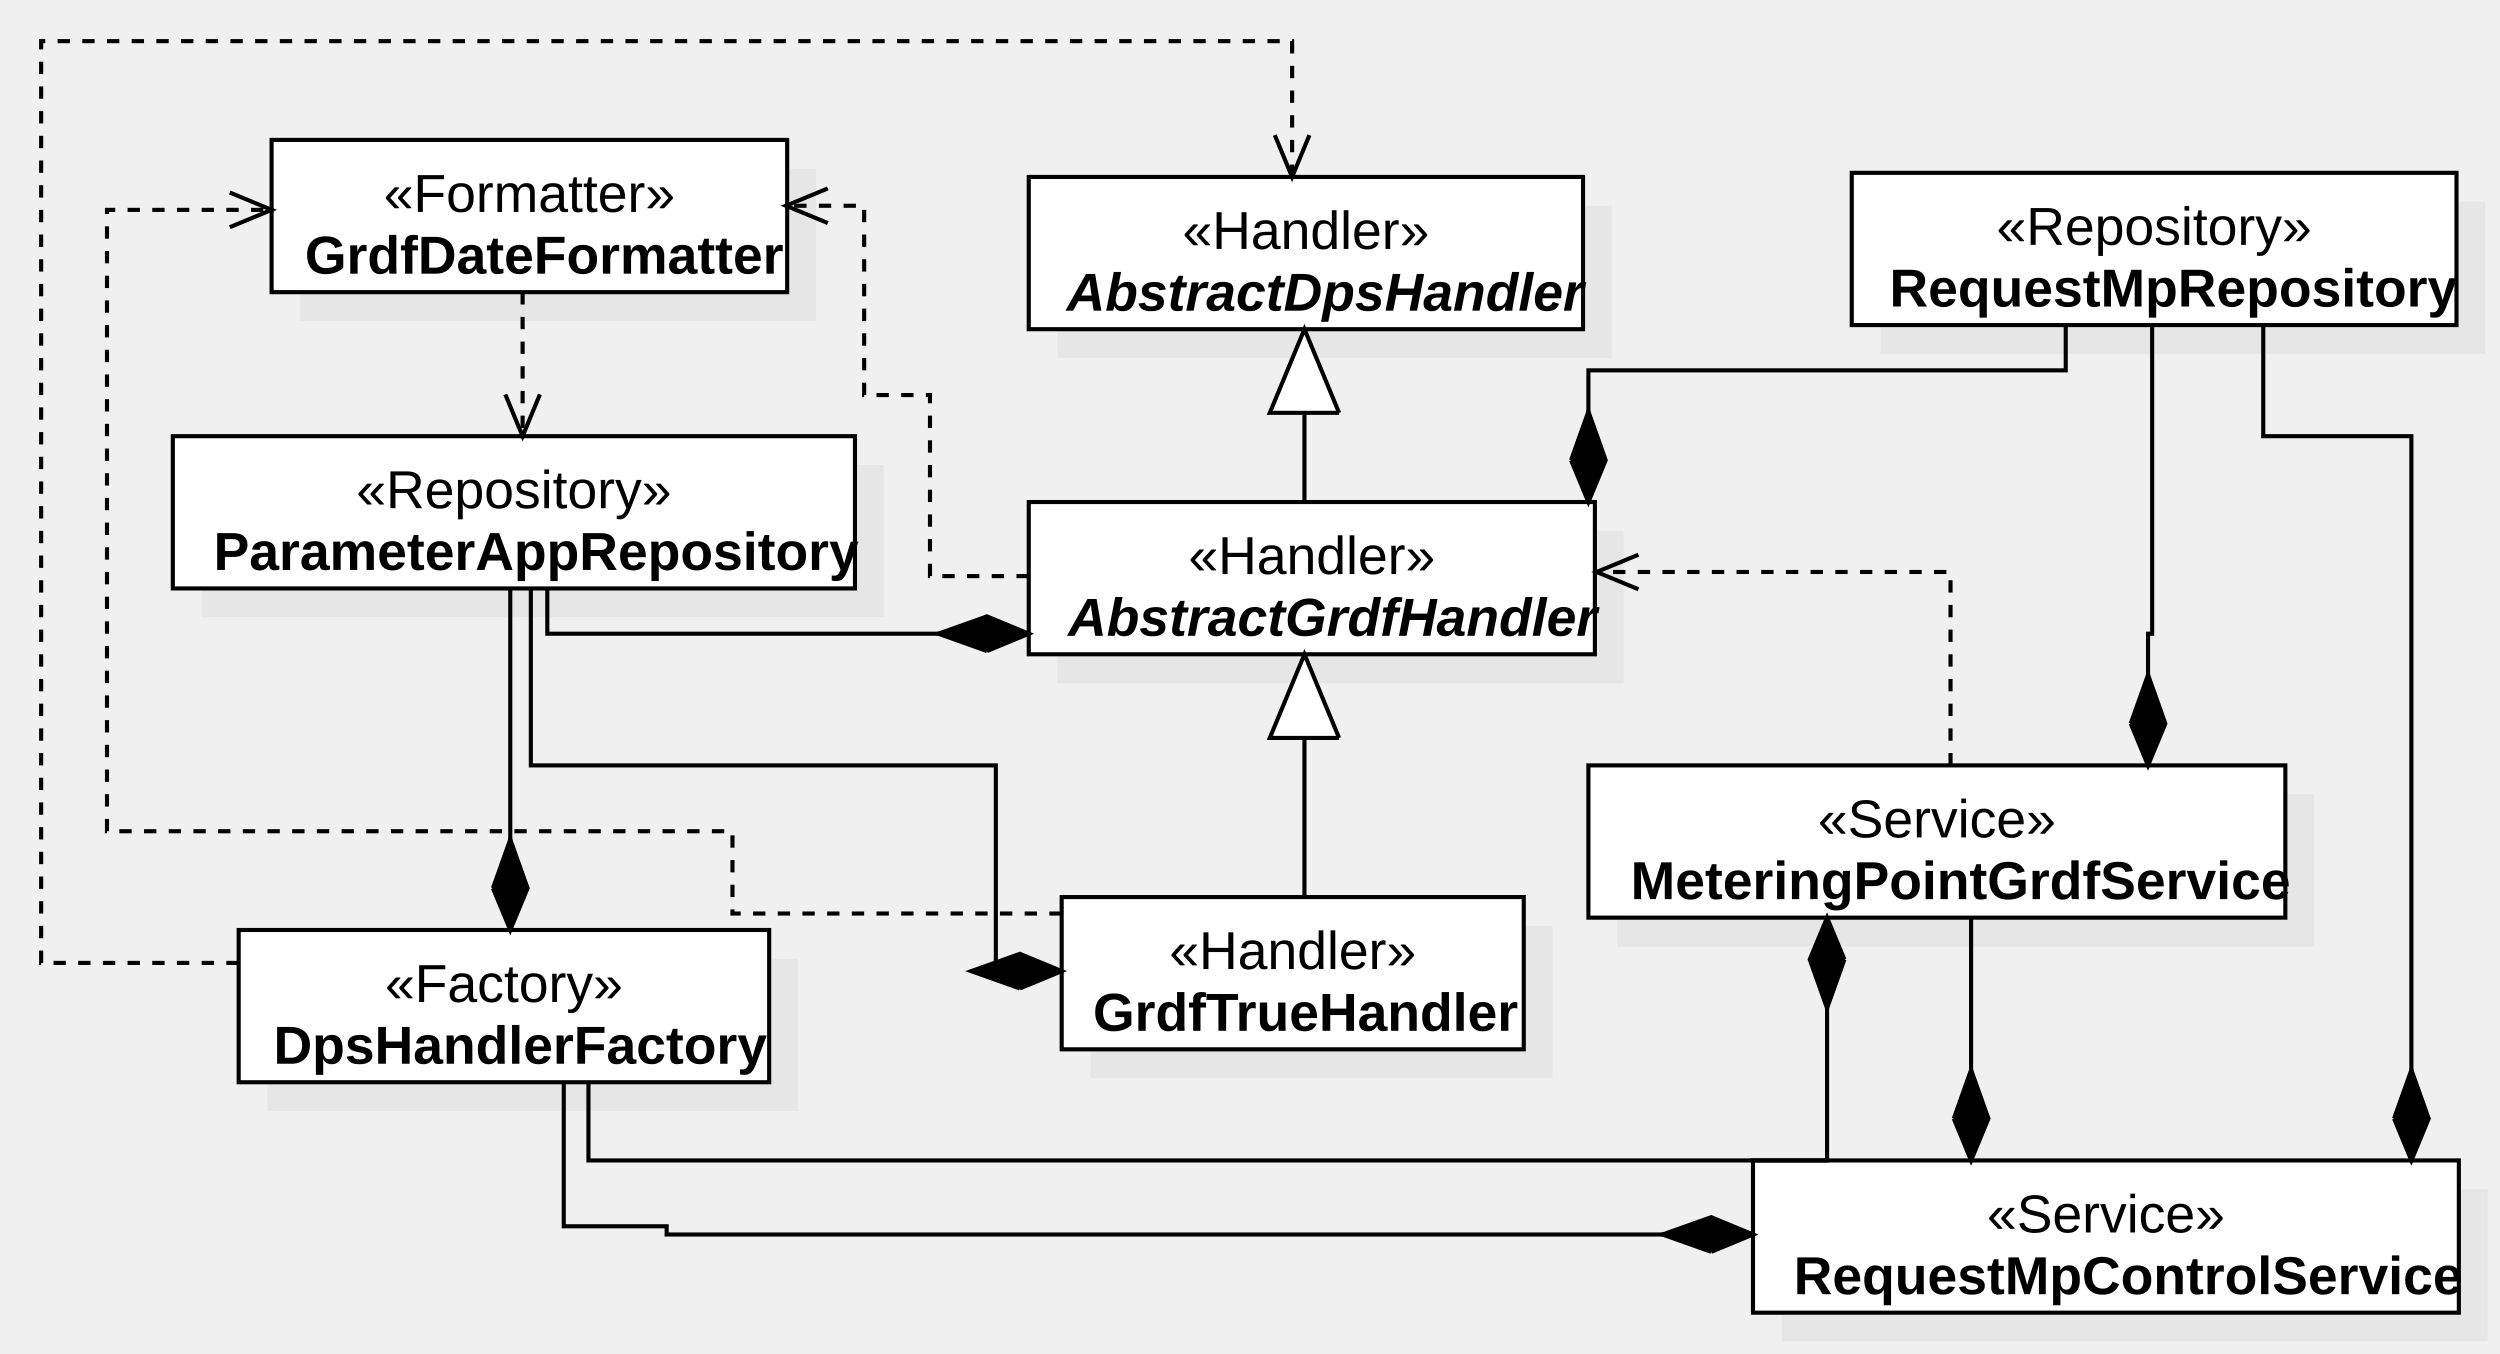
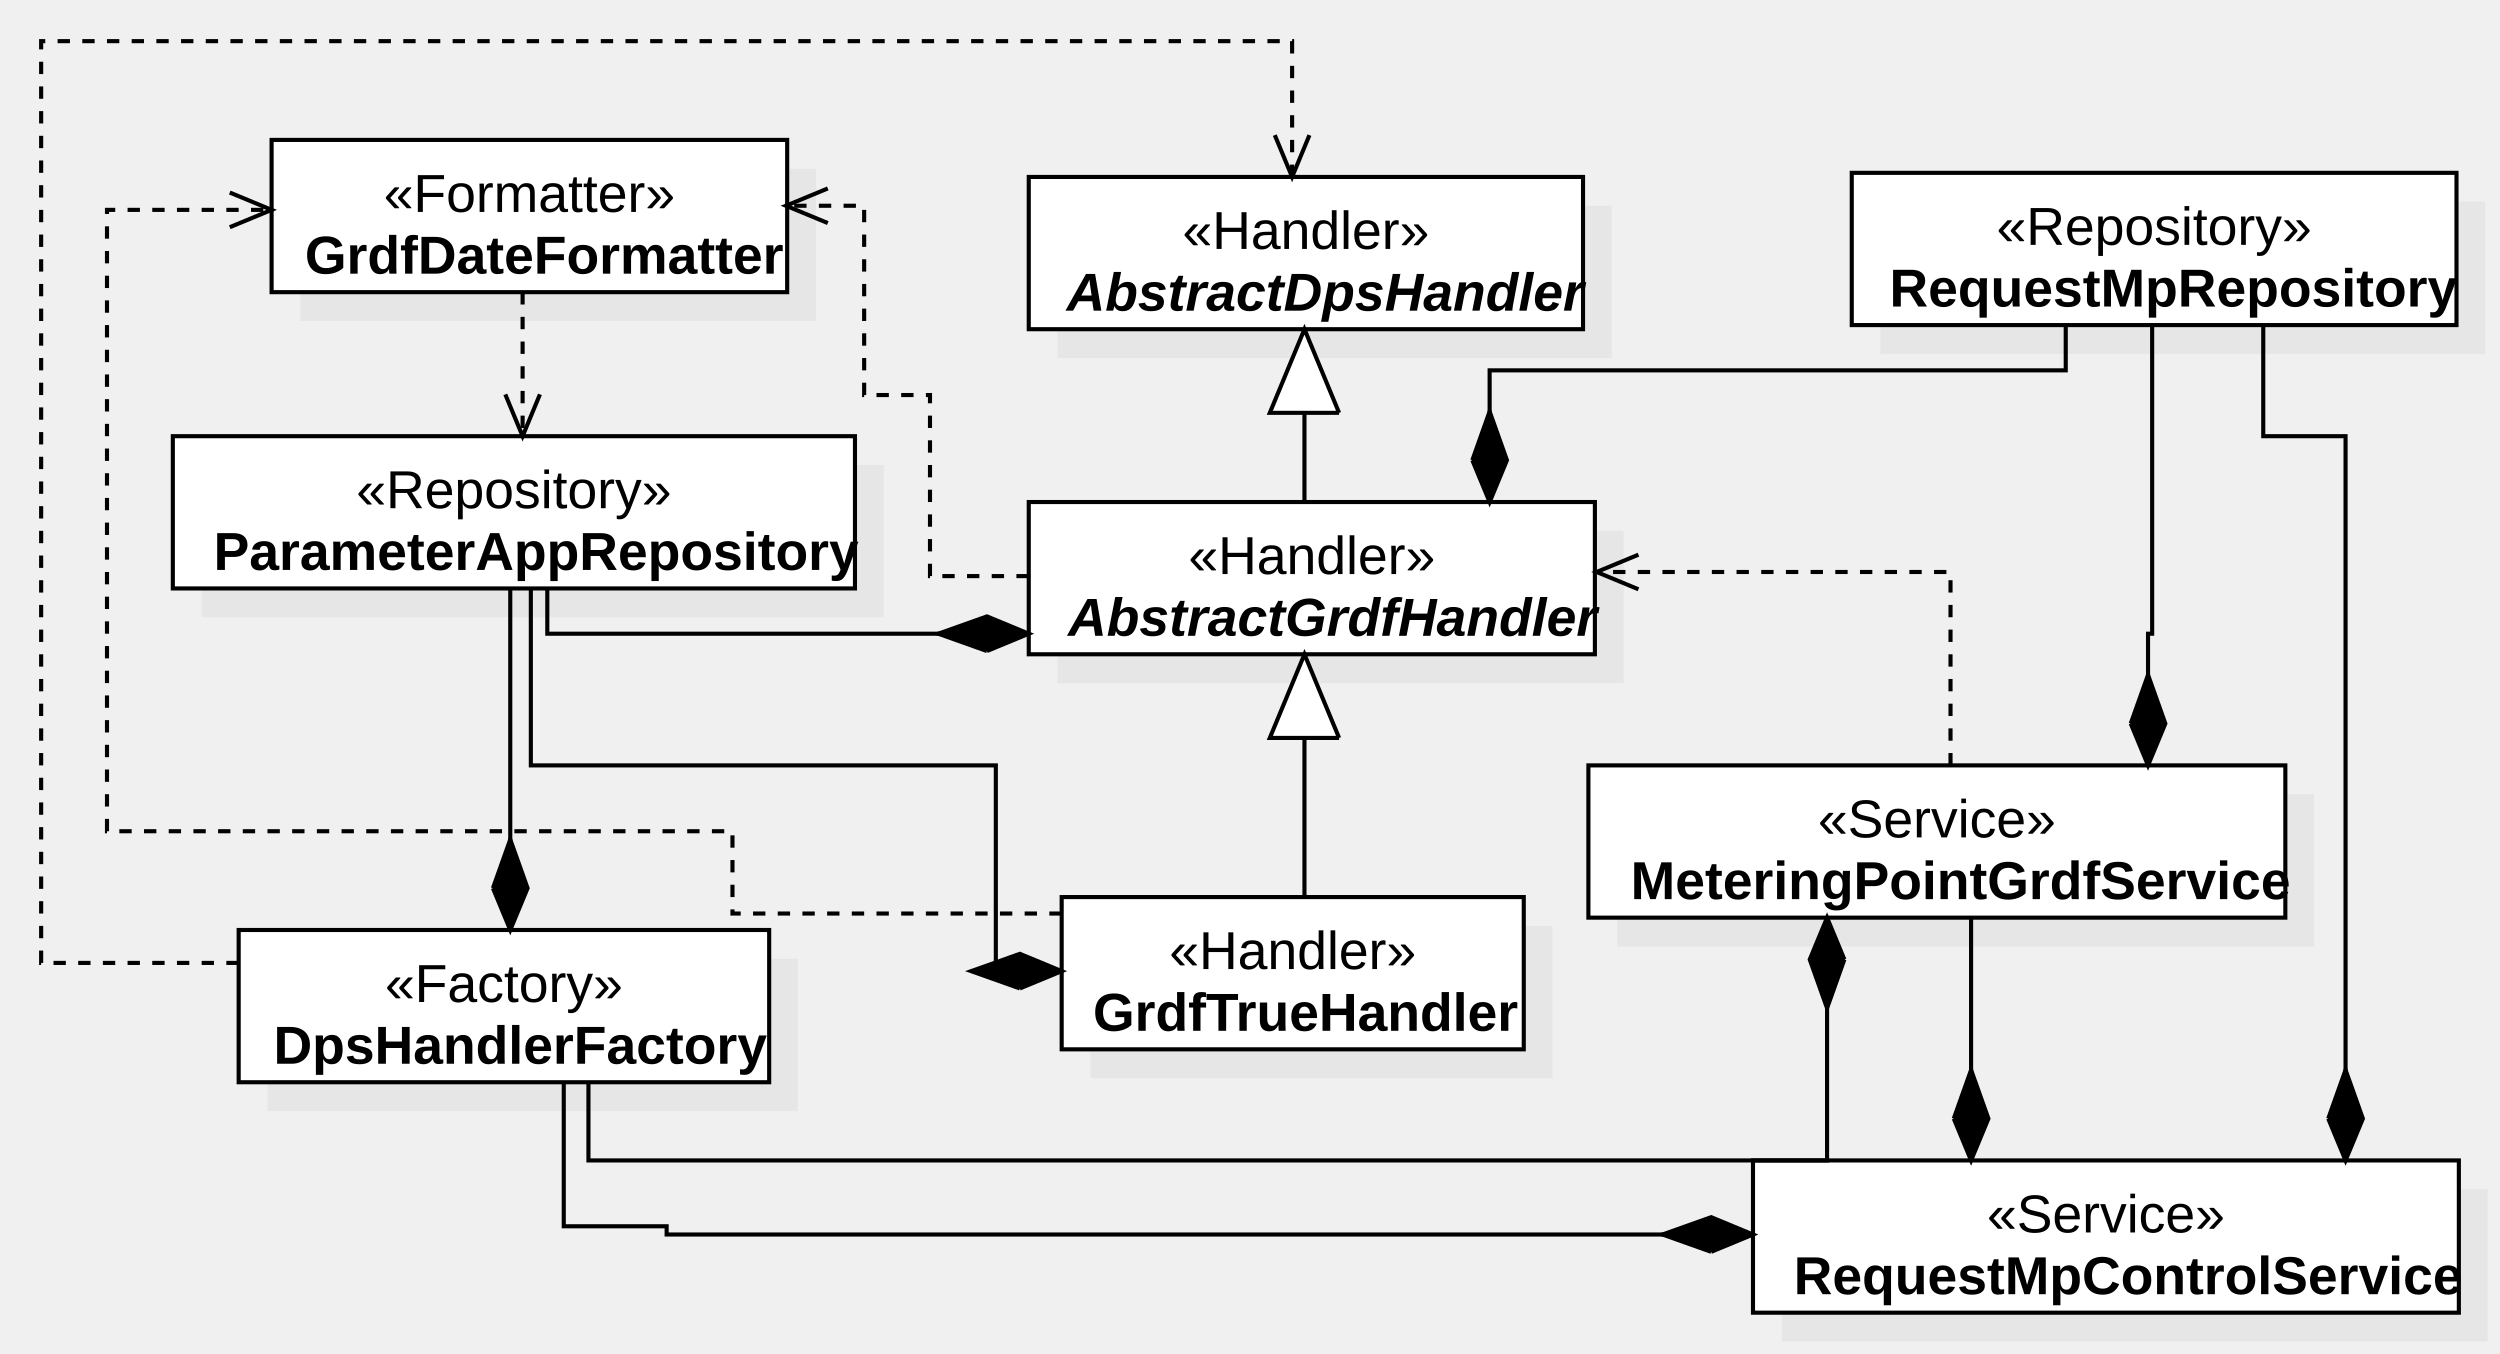
<svg xmlns="http://www.w3.org/2000/svg" version="1.1" width="607.532" height="329">
  <defs />
  <g>
    <g transform="translate(-118,-150) scale(1,1)">
      <rect fill="#C0C0C0" stroke="none" x="167" y="263" width="165.768" height="37" opacity="0.2" />
    </g>
    <g transform="translate(-118,-150) scale(1,1)">
      <rect fill="#ffffff" stroke="none" x="160" y="256" width="165.768" height="37" />
    </g>
    <g transform="translate(-118,-150) scale(1,1)">
      <path fill="none" stroke="#000000" d="M 160 256 L 325.768 256 L 325.768 293 L 160 293 L 160 256 Z Z" stroke-miterlimit="10" />
    </g>
    <g transform="translate(-118,-150) scale(1,1)">
      <g>
        <path fill="none" stroke="none" />
        <text fill="#000000" stroke="none" font-family="Arial" font-size="13px" font-style="normal" font-weight="normal" text-decoration="none" x="204.585" y="273.5">«Repository»</text>
      </g>
    </g>
    <g transform="translate(-118,-150) scale(1,1)">
      <g>
        <path fill="none" stroke="none" />
        <text fill="#000000" stroke="none" font-family="Arial" font-size="13px" font-style="normal" font-weight="bold" text-decoration="none" x="169.905" y="288.5">ParameterAppRepository</text>
      </g>
    </g>
    <g transform="translate(-118,-150) scale(1,1)">
      <rect fill="#C0C0C0" stroke="none" x="375" y="200" width="134.696" height="37" opacity="0.2" />
    </g>
    <g transform="translate(-118,-150) scale(1,1)">
      <rect fill="#ffffff" stroke="none" x="368" y="193" width="134.696" height="37" />
    </g>
    <g transform="translate(-118,-150) scale(1,1)">
      <path fill="none" stroke="#000000" d="M 368 193 L 502.696 193 L 502.696 230 L 368 230 L 368 193 Z Z" stroke-miterlimit="10" />
    </g>
    <g transform="translate(-118,-150) scale(1,1)">
      <g>
        <path fill="none" stroke="none" />
        <text fill="#000000" stroke="none" font-family="Arial" font-size="13px" font-style="normal" font-weight="normal" text-decoration="none" x="405.355" y="210.5">«Handler»</text>
      </g>
    </g>
    <g transform="translate(-118,-150) scale(1,1)">
      <g>
        <path fill="none" stroke="none" />
        <text fill="#000000" stroke="none" font-family="Arial" font-size="13px" font-style="italic" font-weight="bold" text-decoration="none" x="377.185" y="225.5">AbstractDpsHandler</text>
      </g>
    </g>
    <g transform="translate(-118,-150) scale(1,1)">
      <rect fill="#C0C0C0" stroke="none" x="575" y="199" width="146.96" height="37" opacity="0.2" />
    </g>
    <g transform="translate(-118,-150) scale(1,1)">
      <rect fill="#ffffff" stroke="none" x="568" y="192" width="146.96" height="37" />
    </g>
    <g transform="translate(-118,-150) scale(1,1)">
      <path fill="none" stroke="#000000" d="M 568 192 L 714.96 192 L 714.96 229 L 568 229 L 568 192 Z Z" stroke-miterlimit="10" />
    </g>
    <g transform="translate(-118,-150) scale(1,1)">
      <g>
        <path fill="none" stroke="none" />
        <text fill="#000000" stroke="none" font-family="Arial" font-size="13px" font-style="normal" font-weight="normal" text-decoration="none" x="603.181" y="209.5">«Repository»</text>
      </g>
    </g>
    <g transform="translate(-118,-150) scale(1,1)">
      <g>
        <path fill="none" stroke="none" />
        <text fill="#000000" stroke="none" font-family="Arial" font-size="13px" font-style="normal" font-weight="bold" text-decoration="none" x="577.172" y="224.5">RequestMpRepository</text>
      </g>
    </g>
    <g transform="translate(-118,-150) scale(1,1)">
      <rect fill="#C0C0C0" stroke="none" x="191" y="191" width="125.295" height="37" opacity="0.2" />
    </g>
    <g transform="translate(-118,-150) scale(1,1)">
      <rect fill="#ffffff" stroke="none" x="184" y="184" width="125.295" height="37" />
    </g>
    <g transform="translate(-118,-150) scale(1,1)">
      <path fill="none" stroke="#000000" d="M 184 184 L 309.295 184 L 309.295 221 L 184 221 L 184 184 Z Z" stroke-miterlimit="10" />
    </g>
    <g transform="translate(-118,-150) scale(1,1)">
      <g>
        <path fill="none" stroke="none" />
        <text fill="#000000" stroke="none" font-family="Arial" font-size="13px" font-style="normal" font-weight="normal" text-decoration="none" x="211.247" y="201.5">«Formatter»</text>
      </g>
    </g>
    <g transform="translate(-118,-150) scale(1,1)">
      <g>
        <path fill="none" stroke="none" />
        <text fill="#000000" stroke="none" font-family="Arial" font-size="13px" font-style="normal" font-weight="bold" text-decoration="none" x="192.105" y="216.5">GrdfDateFormatter</text>
      </g>
    </g>
    <g transform="translate(-118,-150) scale(1,1)">
      <rect fill="#C0C0C0" stroke="none" x="375" y="279" width="137.578" height="37" opacity="0.2" />
    </g>
    <g transform="translate(-118,-150) scale(1,1)">
      <rect fill="#ffffff" stroke="none" x="368" y="272" width="137.578" height="37" />
    </g>
    <g transform="translate(-118,-150) scale(1,1)">
      <path fill="none" stroke="#000000" d="M 368 272 L 505.578 272 L 505.578 309 L 368 309 L 368 272 Z Z" stroke-miterlimit="10" />
    </g>
    <g transform="translate(-118,-150) scale(1,1)">
      <g>
        <path fill="none" stroke="none" />
        <text fill="#000000" stroke="none" font-family="Arial" font-size="13px" font-style="normal" font-weight="normal" text-decoration="none" x="406.796" y="289.5">«Handler»</text>
      </g>
    </g>
    <g transform="translate(-118,-150) scale(1,1)">
      <g>
        <path fill="none" stroke="none" />
        <text fill="#000000" stroke="none" font-family="Arial" font-size="13px" font-style="italic" font-weight="bold" text-decoration="none" x="377.543" y="304.5">AbstractGrdfHandler</text>
      </g>
    </g>
    <g transform="translate(-118,-150) scale(1,1)">
      <path fill="none" stroke="#000000" d="M 435 272 L 435 230" stroke-miterlimit="10" />
    </g>
    <g transform="translate(-118,-150) scale(1,1)">
      <path fill="#FFFFFF" stroke="none" d="M 443.419 250.325 L 435 230 L 426.581 250.325" />
    </g>
    <g transform="translate(-118,-150) scale(1,1)">
      <path fill="none" stroke="#000000" d="M 443.419 250.325 L 435 230 L 426.581 250.325 L 443.419 250.325" stroke-miterlimit="10" />
    </g>
    <g transform="translate(-118,-150) scale(1,1)">
      <rect fill="#C0C0C0" stroke="none" x="183" y="383" width="128.92" height="37" opacity="0.2" />
    </g>
    <g transform="translate(-118,-150) scale(1,1)">
      <rect fill="#ffffff" stroke="none" x="176" y="376" width="128.92" height="37" />
    </g>
    <g transform="translate(-118,-150) scale(1,1)">
      <path fill="none" stroke="#000000" d="M 176 376 L 304.92 376 L 304.92 413 L 176 413 L 176 376 Z Z" stroke-miterlimit="10" />
    </g>
    <g transform="translate(-118,-150) scale(1,1)">
      <g>
        <path fill="none" stroke="none" />
        <text fill="#000000" stroke="none" font-family="Arial" font-size="13px" font-style="normal" font-weight="normal" text-decoration="none" x="211.559" y="393.5">«Factory»</text>
      </g>
    </g>
    <g transform="translate(-118,-150) scale(1,1)">
      <g>
        <path fill="none" stroke="none" />
        <text fill="#000000" stroke="none" font-family="Arial" font-size="13px" font-style="normal" font-weight="bold" text-decoration="none" x="184.467" y="408.5">DpsHandlerFactory</text>
      </g>
    </g>
    <g transform="translate(-118,-150) scale(1,1)">
      <rect fill="#C0C0C0" stroke="none" x="551" y="439" width="171.532" height="37" opacity="0.2" />
    </g>
    <g transform="translate(-118,-150) scale(1,1)">
      <rect fill="#ffffff" stroke="none" x="544" y="432" width="171.532" height="37" />
    </g>
    <g transform="translate(-118,-150) scale(1,1)">
      <path fill="none" stroke="#000000" d="M 544 432 L 715.532 432 L 715.532 469 L 544 469 L 544 432 Z Z" stroke-miterlimit="10" />
    </g>
    <g transform="translate(-118,-150) scale(1,1)">
      <g>
        <path fill="none" stroke="none" />
        <text fill="#000000" stroke="none" font-family="Arial" font-size="13px" font-style="normal" font-weight="normal" text-decoration="none" x="600.862" y="449.5">«Service»</text>
      </g>
    </g>
    <g transform="translate(-118,-150) scale(1,1)">
      <g>
        <path fill="none" stroke="none" />
        <text fill="#000000" stroke="none" font-family="Arial" font-size="13px" font-style="normal" font-weight="bold" text-decoration="none" x="553.899" y="464.5">RequestMpControlService</text>
      </g>
    </g>
    <g transform="translate(-118,-150) scale(1,1)">
      <rect fill="#C0C0C0" stroke="none" x="383" y="375" width="112.295" height="37" opacity="0.2" />
    </g>
    <g transform="translate(-118,-150) scale(1,1)">
      <rect fill="#ffffff" stroke="none" x="376" y="368" width="112.295" height="37" />
    </g>
    <g transform="translate(-118,-150) scale(1,1)">
      <path fill="none" stroke="#000000" d="M 376 368 L 488.295 368 L 488.295 405 L 376 405 L 376 368 Z Z" stroke-miterlimit="10" />
    </g>
    <g transform="translate(-118,-150) scale(1,1)">
      <g>
        <path fill="none" stroke="none" />
        <text fill="#000000" stroke="none" font-family="Arial" font-size="13px" font-style="normal" font-weight="normal" text-decoration="none" x="402.155" y="385.5">«Handler»</text>
      </g>
    </g>
    <g transform="translate(-118,-150) scale(1,1)">
      <g>
        <path fill="none" stroke="none" />
        <text fill="#000000" stroke="none" font-family="Arial" font-size="13px" font-style="normal" font-weight="bold" text-decoration="none" x="383.62" y="400.5">GrdfTrueHandler</text>
      </g>
    </g>
    <g transform="translate(-118,-150) scale(1,1)">
      <path fill="none" stroke="#000000" d="M 435 368 L 435 309" stroke-miterlimit="10" />
    </g>
    <g transform="translate(-118,-150) scale(1,1)">
      <path fill="#FFFFFF" stroke="none" d="M 443.419 329.325 L 435 309 L 426.581 329.325" />
    </g>
    <g transform="translate(-118,-150) scale(1,1)">
      <path fill="none" stroke="#000000" d="M 443.419 329.325 L 435 309 L 426.581 329.325 L 443.419 329.325" stroke-miterlimit="10" />
    </g>
    <g transform="translate(-118,-150) scale(1,1)">
      <rect fill="#C0C0C0" stroke="none" x="511" y="343" width="169.367" height="37" opacity="0.2" />
    </g>
    <g transform="translate(-118,-150) scale(1,1)">
      <rect fill="#ffffff" stroke="none" x="504" y="336" width="169.367" height="37" />
    </g>
    <g transform="translate(-118,-150) scale(1,1)">
      <path fill="none" stroke="#000000" d="M 504 336 L 673.367 336 L 673.367 373 L 504 373 L 504 336 Z Z" stroke-miterlimit="10" />
    </g>
    <g transform="translate(-118,-150) scale(1,1)">
      <g>
        <path fill="none" stroke="none" />
        <text fill="#000000" stroke="none" font-family="Arial" font-size="13px" font-style="normal" font-weight="normal" text-decoration="none" x="559.78" y="353.5">«Service»</text>
      </g>
    </g>
    <g transform="translate(-118,-150) scale(1,1)">
      <g>
        <path fill="none" stroke="none" />
        <text fill="#000000" stroke="none" font-family="Arial" font-size="13px" font-style="normal" font-weight="bold" text-decoration="none" x="514.264" y="368.5">MeteringPointGrdfService</text>
      </g>
    </g>
    <g transform="translate(-118,-150) scale(1,1)">
      <path fill="none" stroke="#000000" d="M 592 336 L 592 289 L 506 289" stroke-miterlimit="10" stroke-dasharray="3" />
    </g>
    <g transform="translate(-118,-150) scale(1,1)">
      <path fill="none" stroke="#000000" d="M 516.163 284.79 L 506 289 L 516.163 293.21" stroke-miterlimit="10" />
    </g>
    <g transform="translate(-118,-150) scale(1,1)">
      <path fill="none" stroke="#000000" d="M 251 293 L 251 304 L 368 304" stroke-miterlimit="10" />
    </g>
    <g transform="translate(-118,-150) scale(1,1)">
      <path fill="#000000" stroke="none" d="M 357.837 308.21 L 368 304 L 357.837 299.79 L 346 304" />
    </g>
    <g transform="translate(-118,-150) scale(1,1)">
      <path fill="none" stroke="#000000" d="M 357.837 308.21 L 368 304 L 357.837 299.79 L 346 304 L 357.837 308.21" stroke-miterlimit="10" />
    </g>
    <g transform="translate(-118,-150) scale(1,1)">
      <path fill="none" stroke="#000000" d="M 242 293 L 242 376" stroke-miterlimit="10" />
    </g>
    <g transform="translate(-118,-150) scale(1,1)">
      <path fill="#000000" stroke="none" d="M 237.79 365.837 L 242 376 L 246.21 365.837 L 242 354" />
    </g>
    <g transform="translate(-118,-150) scale(1,1)">
      <path fill="none" stroke="#000000" d="M 237.79 365.837 L 242 376 L 246.21 365.837 L 242 354 L 237.79 365.837" stroke-miterlimit="10" />
    </g>
    <g transform="translate(-118,-150) scale(1,1)">
-       <path fill="none" stroke="#000000" d="M 620 229 L 620 240 L 504 240 L 504 272" stroke-miterlimit="10" />
-     </g>
-     <g transform="translate(-118,-150) scale(1,1)">
-       <path fill="#000000" stroke="none" d="M 499.79 261.837 L 504 272 L 508.21 261.837 L 504 250" />
-     </g>
-     <g transform="translate(-118,-150) scale(1,1)">
-       <path fill="none" stroke="#000000" d="M 499.79 261.837 L 504 272 L 508.21 261.837 L 504 250 L 499.79 261.837" stroke-miterlimit="10" />
+       <path fill="none" stroke="#000000" d="M 620 229 L 620 240 L 480 240 L 480 272" stroke-miterlimit="10" />
+     </g>
+     <g transform="translate(-118,-150) scale(1,1)">
+       <path fill="#000000" stroke="none" d="M 475.79 261.837 L 480 272 L 484.21 261.837 L 480 250" />
+     </g>
+     <g transform="translate(-118,-150) scale(1,1)">
+       <path fill="none" stroke="#000000" d="M 475.79 261.837 L 480 272 L 484.21 261.837 L 480 250 L 475.79 261.837" stroke-miterlimit="10" />
    </g>
    <g transform="translate(-118,-150) scale(1,1)">
      <path fill="none" stroke="#000000" d="M 641 229 L 641 304 L 640 304 L 640 336" stroke-miterlimit="10" />
    </g>
    <g transform="translate(-118,-150) scale(1,1)">
      <path fill="#000000" stroke="none" d="M 635.79 325.837 L 640 336 L 644.21 325.837 L 640 314" />
    </g>
    <g transform="translate(-118,-150) scale(1,1)">
      <path fill="none" stroke="#000000" d="M 635.79 325.837 L 640 336 L 644.21 325.837 L 640 314 L 635.79 325.837" stroke-miterlimit="10" />
    </g>
    <g transform="translate(-118,-150) scale(1,1)">
-       <path fill="none" stroke="#000000" d="M 668 229 L 668 256 L 704 256 L 704 432" stroke-miterlimit="10" />
-     </g>
-     <g transform="translate(-118,-150) scale(1,1)">
-       <path fill="#000000" stroke="none" d="M 699.79 421.837 L 704 432 L 708.21 421.837 L 704 410" />
-     </g>
-     <g transform="translate(-118,-150) scale(1,1)">
-       <path fill="none" stroke="#000000" d="M 699.79 421.837 L 704 432 L 708.21 421.837 L 704 410 L 699.79 421.837" stroke-miterlimit="10" />
+       <path fill="none" stroke="#000000" d="M 668 229 L 668 256 L 688 256 L 688 432" stroke-miterlimit="10" />
+     </g>
+     <g transform="translate(-118,-150) scale(1,1)">
+       <path fill="#000000" stroke="none" d="M 683.79 421.837 L 688 432 L 692.21 421.837 L 688 410" />
+     </g>
+     <g transform="translate(-118,-150) scale(1,1)">
+       <path fill="none" stroke="#000000" d="M 683.79 421.837 L 688 432 L 692.21 421.837 L 688 410 L 683.79 421.837" stroke-miterlimit="10" />
    </g>
    <g transform="translate(-118,-150) scale(1,1)">
      <path fill="none" stroke="#000000" d="M 247 293 L 247 336 L 360 336 L 360 386 L 376 386" stroke-miterlimit="10" />
    </g>
    <g transform="translate(-118,-150) scale(1,1)">
      <path fill="#000000" stroke="none" d="M 365.837 390.21 L 376 386 L 365.837 381.79 L 354 386" />
    </g>
    <g transform="translate(-118,-150) scale(1,1)">
      <path fill="none" stroke="#000000" d="M 365.837 390.21 L 376 386 L 365.837 381.79 L 354 386 L 365.837 390.21" stroke-miterlimit="10" />
    </g>
    <g transform="translate(-118,-150) scale(1,1)">
      <path fill="none" stroke="#000000" d="M 368 290 L 344 290 L 344 246 L 328 246 L 328 200 L 309 200" stroke-miterlimit="10" stroke-dasharray="3" />
    </g>
    <g transform="translate(-118,-150) scale(1,1)">
      <path fill="none" stroke="#000000" d="M 319.163 195.79 L 309 200 L 319.163 204.21" stroke-miterlimit="10" />
    </g>
    <g transform="translate(-118,-150) scale(1,1)">
      <path fill="none" stroke="#000000" d="M 245 221 L 245 256" stroke-miterlimit="10" stroke-dasharray="3" />
    </g>
    <g transform="translate(-118,-150) scale(1,1)">
      <path fill="none" stroke="#000000" d="M 240.79 245.837 L 245 256 L 249.21 245.837" stroke-miterlimit="10" />
    </g>
    <g transform="translate(-118,-150) scale(1,1)">
      <path fill="none" stroke="#000000" d="M 261 413 L 261 432 L 562 432 L 562 373" stroke-miterlimit="10" />
    </g>
    <g transform="translate(-118,-150) scale(1,1)">
      <path fill="#000000" stroke="none" d="M 566.21 383.163 L 562 373 L 557.79 383.163 L 562 395" />
    </g>
    <g transform="translate(-118,-150) scale(1,1)">
      <path fill="none" stroke="#000000" d="M 566.21 383.163 L 562 373 L 557.79 383.163 L 562 395 L 566.21 383.163" stroke-miterlimit="10" />
    </g>
    <g transform="translate(-118,-150) scale(1,1)">
      <path fill="none" stroke="#000000" d="M 255 413 L 255 448 L 280 448 L 280 450 L 544 450" stroke-miterlimit="10" />
    </g>
    <g transform="translate(-118,-150) scale(1,1)">
      <path fill="#000000" stroke="none" d="M 533.837 454.21 L 544 450 L 533.837 445.79 L 522 450" />
    </g>
    <g transform="translate(-118,-150) scale(1,1)">
      <path fill="none" stroke="#000000" d="M 533.837 454.21 L 544 450 L 533.837 445.79 L 522 450 L 533.837 454.21" stroke-miterlimit="10" />
    </g>
    <g transform="translate(-118,-150) scale(1,1)">
      <path fill="none" stroke="#000000" d="M 176 384 L 128 384 L 128 160 L 432 160 L 432 193" stroke-miterlimit="10" stroke-dasharray="3" />
    </g>
    <g transform="translate(-118,-150) scale(1,1)">
      <path fill="none" stroke="#000000" d="M 427.79 182.837 L 432 193 L 436.21 182.837" stroke-miterlimit="10" />
    </g>
    <g transform="translate(-118,-150) scale(1,1)">
      <path fill="none" stroke="#000000" d="M 597 373 L 597 432" stroke-miterlimit="10" />
    </g>
    <g transform="translate(-118,-150) scale(1,1)">
      <path fill="#000000" stroke="none" d="M 592.79 421.837 L 597 432 L 601.21 421.837 L 597 410" />
    </g>
    <g transform="translate(-118,-150) scale(1,1)">
      <path fill="none" stroke="#000000" d="M 592.79 421.837 L 597 432 L 601.21 421.837 L 597 410 L 592.79 421.837" stroke-miterlimit="10" />
    </g>
    <g transform="translate(-118,-150) scale(1,1)">
      <path fill="none" stroke="#000000" d="M 376 372 L 296 372 L 296 352 L 144 352 L 144 201 L 184 201" stroke-miterlimit="10" stroke-dasharray="3" />
    </g>
    <g transform="translate(-118,-150) scale(1,1)">
      <path fill="none" stroke="#000000" d="M 173.837 205.21 L 184 201 L 173.837 196.79" stroke-miterlimit="10" />
    </g>
  </g>
</svg>
